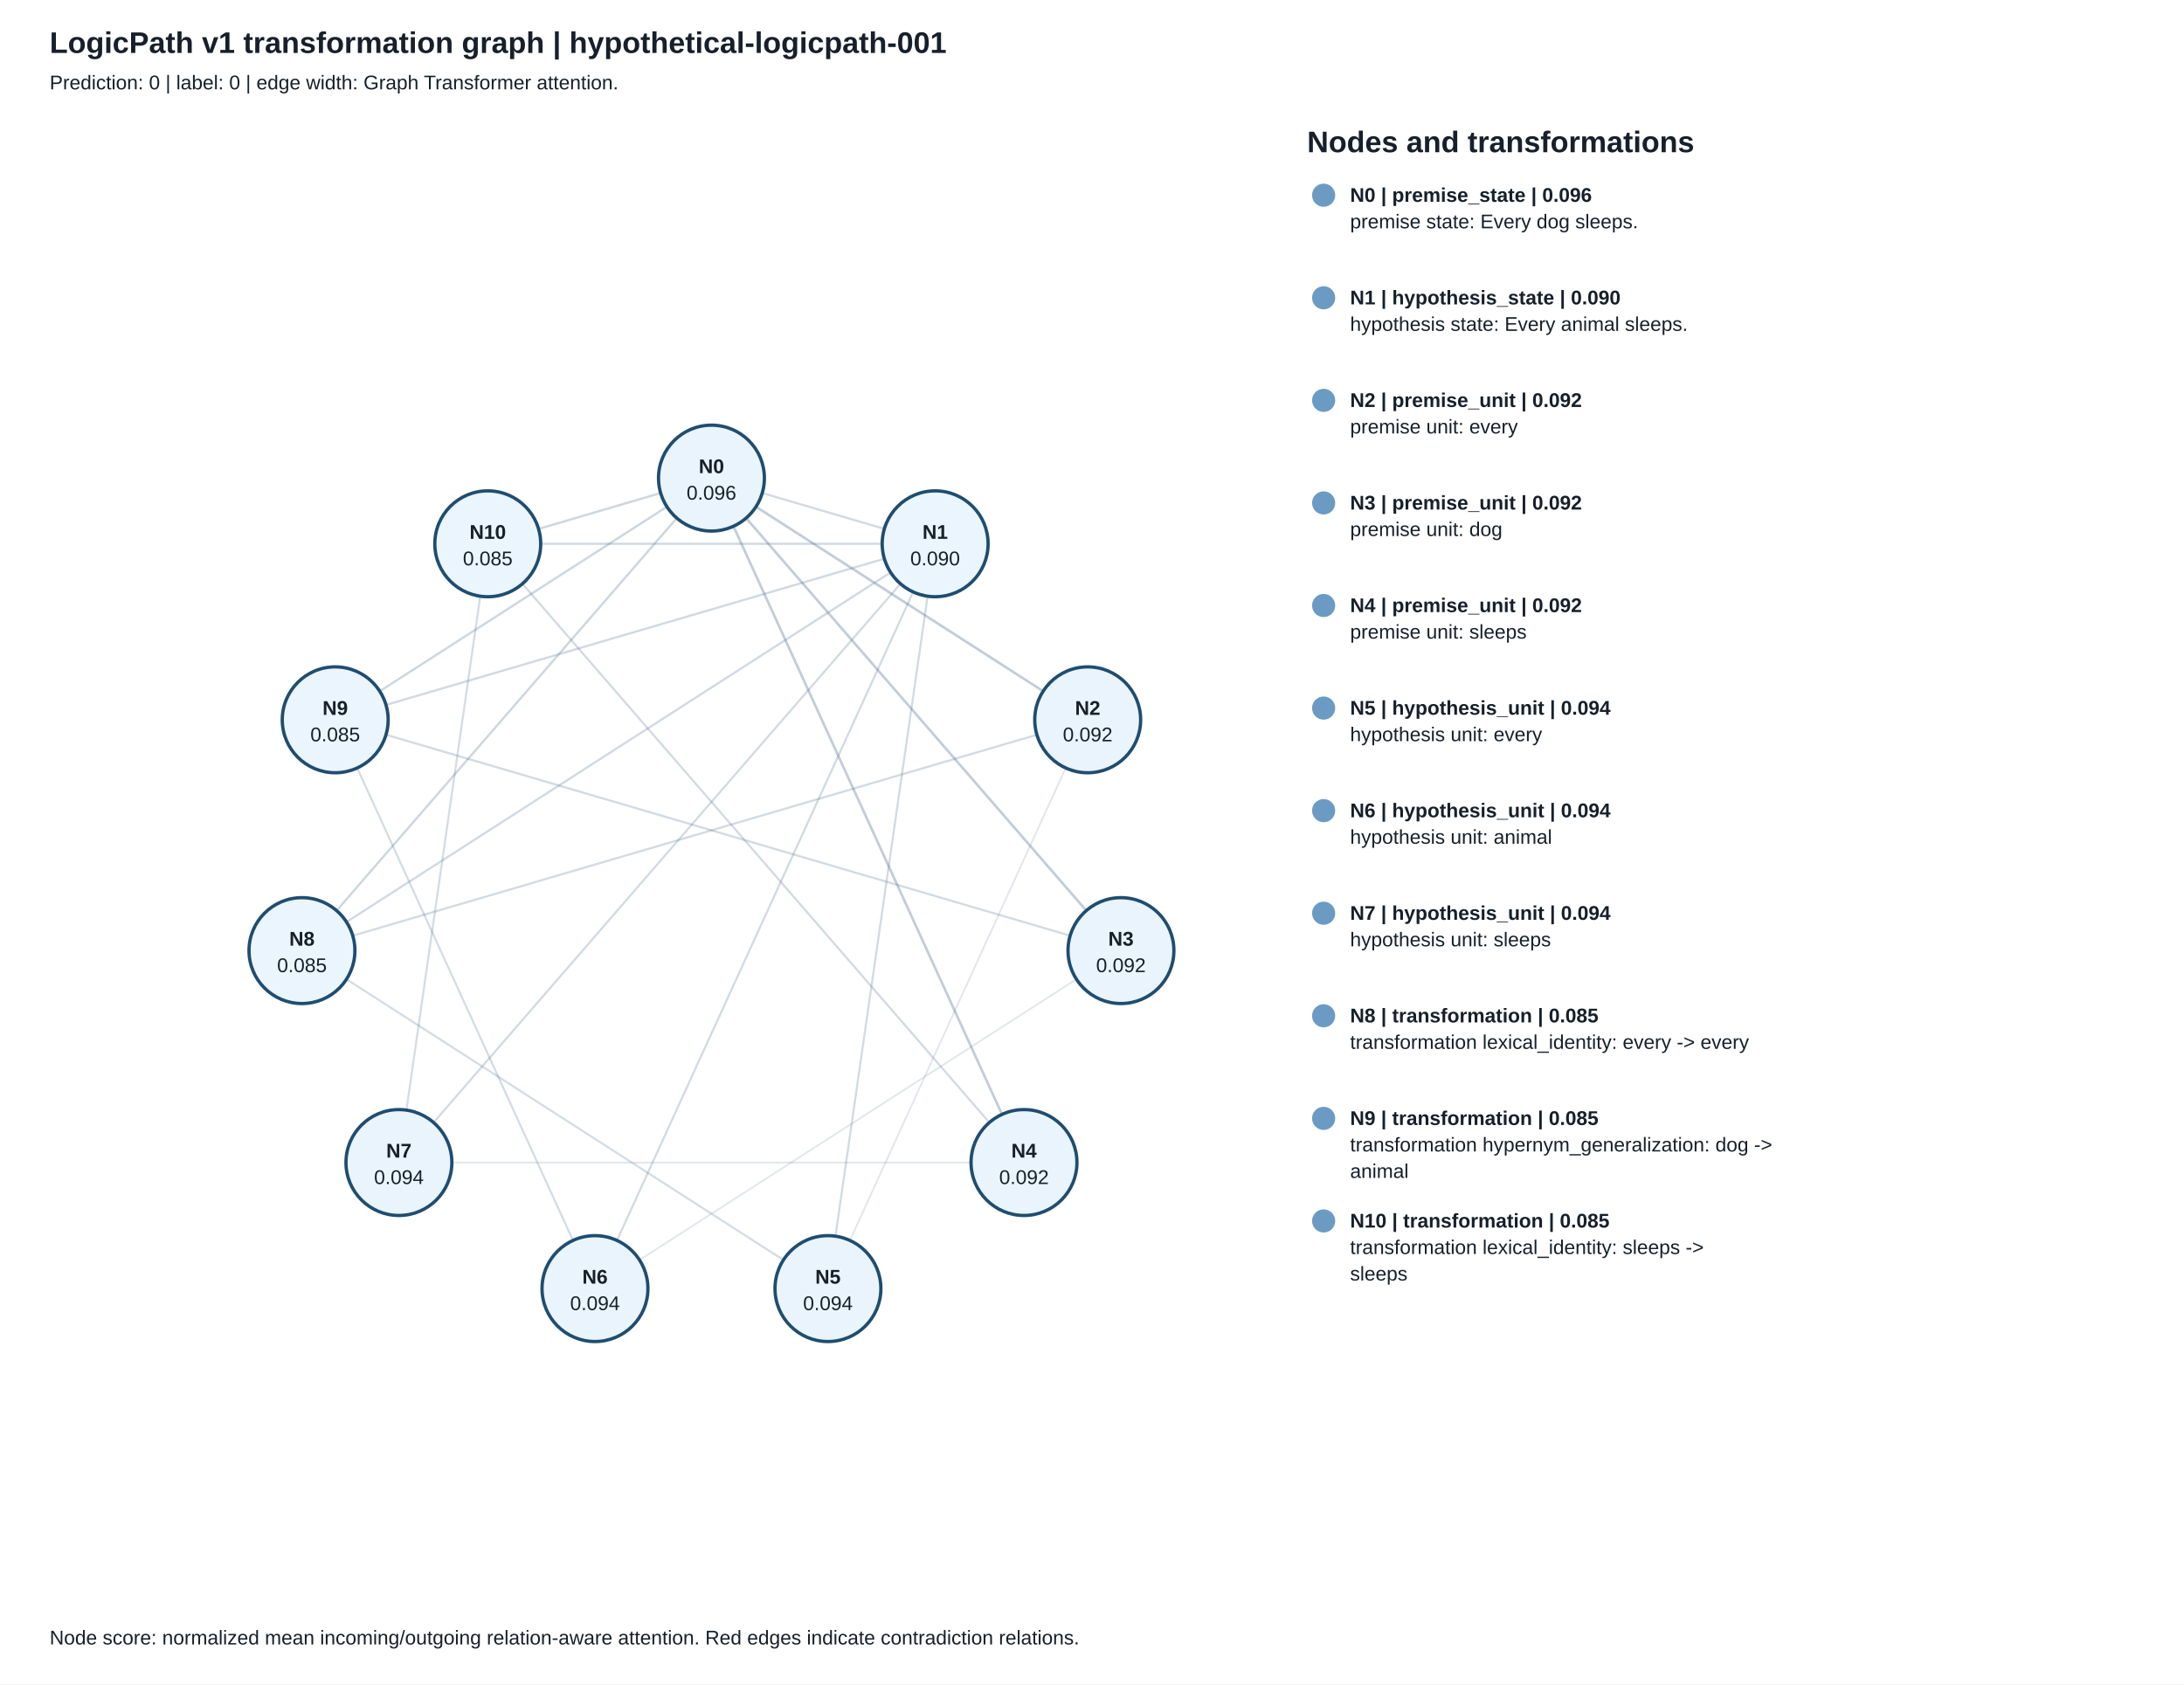
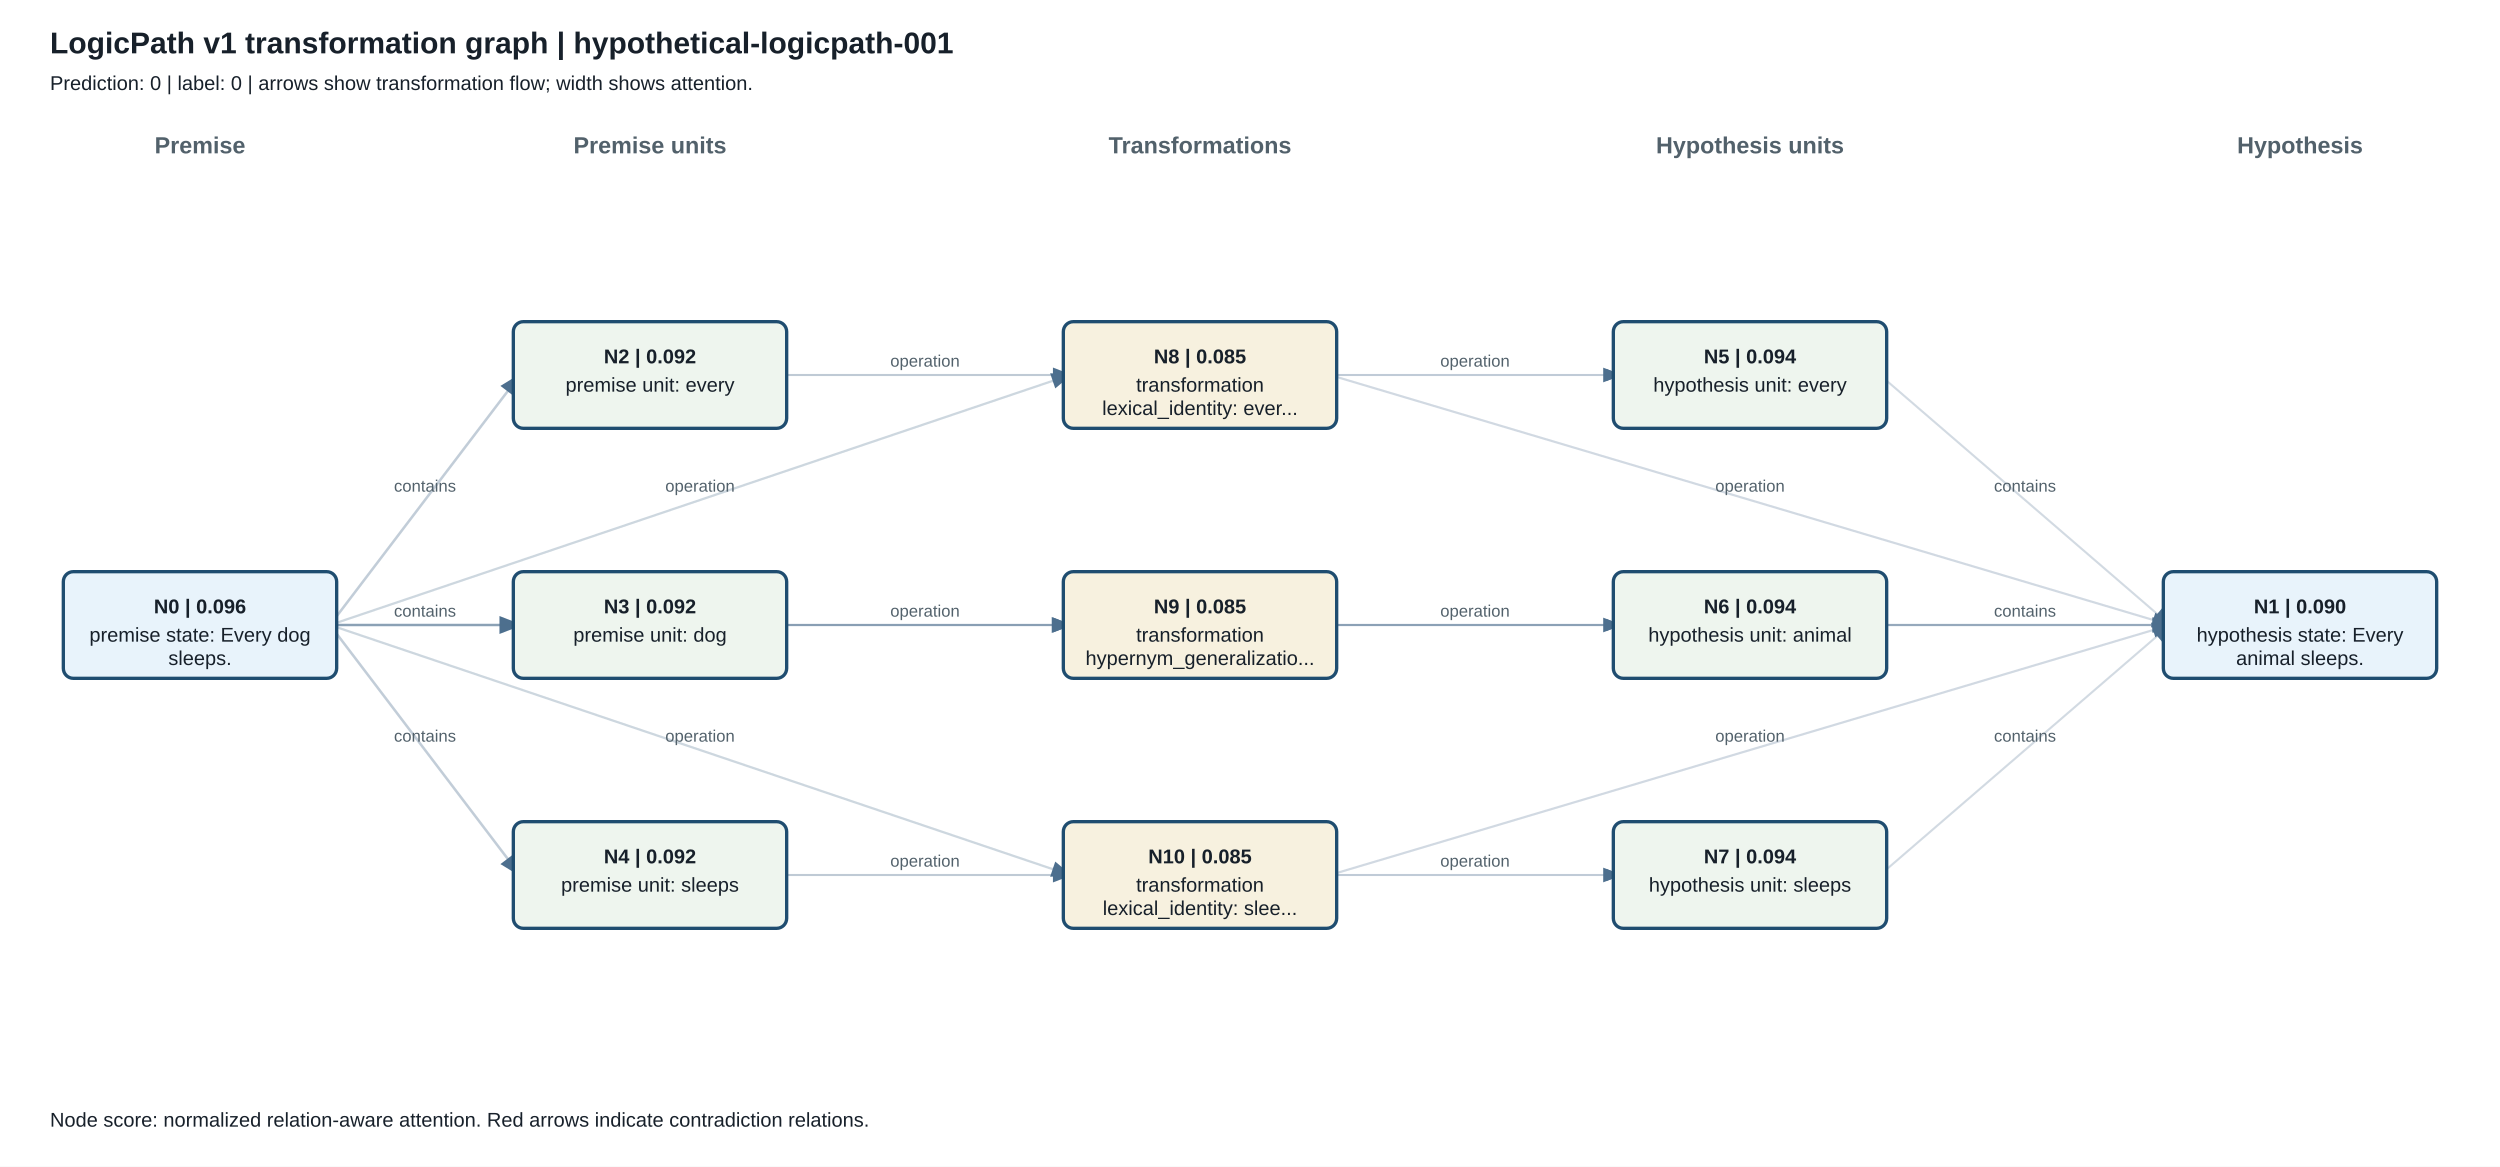
- <svg xmlns="http://www.w3.org/2000/svg" width="1320" height="1018" viewBox="0 0 1320 1018">
-   <style>text{font-family:Arial,sans-serif;fill:#17202a}.small{font-size:12px}.title{font-size:18px;font-weight:bold}.node{font-size:12px;font-weight:bold}</style>
+ <svg xmlns="http://www.w3.org/2000/svg" width="1500" height="700" viewBox="0 0 1500 700">
+   <defs>
+     <marker id="arrow" markerWidth="9" markerHeight="7" refX="8" refY="3.5" orient="auto">
+       <path d="M0,0 L9,3.5 L0,7 z" fill="#4d6f8e" />
+     </marker>
+     <marker id="red-arrow" markerWidth="9" markerHeight="7" refX="8" refY="3.5" orient="auto">
+       <path d="M0,0 L9,3.5 L0,7 z" fill="#a33d3d" />
+     </marker>
+   </defs>
+   <style>text{font-family:Arial,sans-serif;fill:#17202a}.small{font-size:12px}.title{font-size:18px;font-weight:bold}.node{font-size:12px;font-weight:bold}.column{font-size:14px;font-weight:bold;fill:#52616b}.edge-label{font-size:10px;fill:#52616b}</style>
  <rect width="100%" height="100%" fill="#ffffff" />
  <text x="30" y="32" class="title">LogicPath v1 transformation graph | hypothetical-logicpath-001</text>
-   <text x="30" y="54" class="small">Prediction: 0 | label: 0 | edge width: Graph Transformer attention.</text>
-   <line x1="430.0" y1="289.0" x2="565.2" y2="328.7" stroke="#4d6f8e" stroke-width="1.29" stroke-opacity="0.26" />
-   <line x1="430.0" y1="289.0" x2="657.4" y2="435.1" stroke="#4d6f8e" stroke-width="1.54" stroke-opacity="0.34" />
-   <line x1="430.0" y1="289.0" x2="677.5" y2="574.6" stroke="#4d6f8e" stroke-width="1.54" stroke-opacity="0.34" />
-   <line x1="430.0" y1="289.0" x2="618.9" y2="702.7" stroke="#4d6f8e" stroke-width="1.54" stroke-opacity="0.34" />
-   <line x1="430.0" y1="289.0" x2="182.5" y2="574.6" stroke="#4d6f8e" stroke-width="1.37" stroke-opacity="0.28" />
-   <line x1="430.0" y1="289.0" x2="202.6" y2="435.1" stroke="#4d6f8e" stroke-width="1.37" stroke-opacity="0.28" />
-   <line x1="430.0" y1="289.0" x2="294.8" y2="328.7" stroke="#4d6f8e" stroke-width="1.37" stroke-opacity="0.28" />
-   <line x1="565.2" y1="328.7" x2="500.4" y2="778.9" stroke="#4d6f8e" stroke-width="1.27" stroke-opacity="0.25" />
-   <line x1="565.2" y1="328.7" x2="359.6" y2="778.9" stroke="#4d6f8e" stroke-width="1.27" stroke-opacity="0.25" />
-   <line x1="565.2" y1="328.7" x2="241.1" y2="702.7" stroke="#4d6f8e" stroke-width="1.27" stroke-opacity="0.25" />
-   <line x1="565.2" y1="328.7" x2="182.5" y2="574.6" stroke="#4d6f8e" stroke-width="1.32" stroke-opacity="0.26" />
-   <line x1="565.2" y1="328.7" x2="202.6" y2="435.1" stroke="#4d6f8e" stroke-width="1.32" stroke-opacity="0.26" />
-   <line x1="565.2" y1="328.7" x2="294.8" y2="328.7" stroke="#4d6f8e" stroke-width="1.32" stroke-opacity="0.26" />
-   <line x1="657.4" y1="435.1" x2="500.4" y2="778.9" stroke="#4d6f8e" stroke-width="1.06" stroke-opacity="0.17" />
-   <line x1="657.4" y1="435.1" x2="182.5" y2="574.6" stroke="#4d6f8e" stroke-width="1.28" stroke-opacity="0.25" />
-   <line x1="677.5" y1="574.6" x2="359.6" y2="778.9" stroke="#4d6f8e" stroke-width="1.06" stroke-opacity="0.17" />
-   <line x1="677.5" y1="574.6" x2="202.6" y2="435.1" stroke="#4d6f8e" stroke-width="1.28" stroke-opacity="0.25" />
-   <line x1="618.9" y1="702.7" x2="241.1" y2="702.7" stroke="#4d6f8e" stroke-width="1.06" stroke-opacity="0.17" />
-   <line x1="618.9" y1="702.7" x2="294.8" y2="328.7" stroke="#4d6f8e" stroke-width="1.28" stroke-opacity="0.25" />
-   <line x1="500.4" y1="778.9" x2="182.5" y2="574.6" stroke="#4d6f8e" stroke-width="1.26" stroke-opacity="0.24" />
-   <line x1="359.6" y1="778.9" x2="202.6" y2="435.1" stroke="#4d6f8e" stroke-width="1.26" stroke-opacity="0.24" />
-   <line x1="241.1" y1="702.7" x2="294.8" y2="328.7" stroke="#4d6f8e" stroke-width="1.26" stroke-opacity="0.24" />
-   <circle cx="430.0" cy="289.0" r="32" fill="rgb(233,244,253)" stroke="#1f4d70" stroke-width="2" />
-   <text x="430.0" y="286.0" text-anchor="middle" class="node">N0</text>
-   <text x="430.0" y="302.0" text-anchor="middle" class="small">0.096</text>
-   <circle cx="565.2" cy="328.7" r="32" fill="rgb(234,245,253)" stroke="#1f4d70" stroke-width="2" />
-   <text x="565.2" y="325.7" text-anchor="middle" class="node">N1</text>
-   <text x="565.2" y="341.7" text-anchor="middle" class="small">0.090</text>
-   <circle cx="657.4" cy="435.1" r="32" fill="rgb(233,244,253)" stroke="#1f4d70" stroke-width="2" />
-   <text x="657.4" y="432.1" text-anchor="middle" class="node">N2</text>
-   <text x="657.4" y="448.1" text-anchor="middle" class="small">0.092</text>
-   <circle cx="677.5" cy="574.6" r="32" fill="rgb(233,244,253)" stroke="#1f4d70" stroke-width="2" />
-   <text x="677.5" y="571.6" text-anchor="middle" class="node">N3</text>
-   <text x="677.5" y="587.6" text-anchor="middle" class="small">0.092</text>
-   <circle cx="618.9" cy="702.7" r="32" fill="rgb(233,244,253)" stroke="#1f4d70" stroke-width="2" />
-   <text x="618.9" y="699.7" text-anchor="middle" class="node">N4</text>
-   <text x="618.9" y="715.7" text-anchor="middle" class="small">0.092</text>
-   <circle cx="500.4" cy="778.9" r="32" fill="rgb(233,244,253)" stroke="#1f4d70" stroke-width="2" />
-   <text x="500.4" y="775.9" text-anchor="middle" class="node">N5</text>
-   <text x="500.4" y="791.9" text-anchor="middle" class="small">0.094</text>
-   <circle cx="359.6" cy="778.9" r="32" fill="rgb(233,244,253)" stroke="#1f4d70" stroke-width="2" />
-   <text x="359.6" y="775.9" text-anchor="middle" class="node">N6</text>
-   <text x="359.6" y="791.9" text-anchor="middle" class="small">0.094</text>
-   <circle cx="241.1" cy="702.7" r="32" fill="rgb(233,244,253)" stroke="#1f4d70" stroke-width="2" />
-   <text x="241.1" y="699.7" text-anchor="middle" class="node">N7</text>
-   <text x="241.1" y="715.7" text-anchor="middle" class="small">0.094</text>
-   <circle cx="182.5" cy="574.6" r="32" fill="rgb(234,245,253)" stroke="#1f4d70" stroke-width="2" />
-   <text x="182.5" y="571.6" text-anchor="middle" class="node">N8</text>
-   <text x="182.5" y="587.6" text-anchor="middle" class="small">0.085</text>
-   <circle cx="202.6" cy="435.1" r="32" fill="rgb(234,245,253)" stroke="#1f4d70" stroke-width="2" />
-   <text x="202.6" y="432.1" text-anchor="middle" class="node">N9</text>
-   <text x="202.6" y="448.1" text-anchor="middle" class="small">0.085</text>
-   <circle cx="294.8" cy="328.7" r="32" fill="rgb(234,245,253)" stroke="#1f4d70" stroke-width="2" />
-   <text x="294.8" y="325.7" text-anchor="middle" class="node">N10</text>
-   <text x="294.8" y="341.7" text-anchor="middle" class="small">0.085</text>
-   <text x="790" y="92" class="title">Nodes and transformations</text>
-   <circle cx="800" cy="118" r="7" fill="#6b9bc3" />
-   <text x="816" y="122" class="node">N0 | premise_state | 0.096</text>
-   <text x="816" y="138" class="small">premise state: Every dog sleeps.</text>
-   <circle cx="800" cy="180" r="7" fill="#6b9bc3" />
-   <text x="816" y="184" class="node">N1 | hypothesis_state | 0.090</text>
-   <text x="816" y="200" class="small">hypothesis state: Every animal sleeps.</text>
-   <circle cx="800" cy="242" r="7" fill="#6b9bc3" />
-   <text x="816" y="246" class="node">N2 | premise_unit | 0.092</text>
-   <text x="816" y="262" class="small">premise unit: every</text>
-   <circle cx="800" cy="304" r="7" fill="#6b9bc3" />
-   <text x="816" y="308" class="node">N3 | premise_unit | 0.092</text>
-   <text x="816" y="324" class="small">premise unit: dog</text>
-   <circle cx="800" cy="366" r="7" fill="#6b9bc3" />
-   <text x="816" y="370" class="node">N4 | premise_unit | 0.092</text>
-   <text x="816" y="386" class="small">premise unit: sleeps</text>
-   <circle cx="800" cy="428" r="7" fill="#6b9bc3" />
-   <text x="816" y="432" class="node">N5 | hypothesis_unit | 0.094</text>
-   <text x="816" y="448" class="small">hypothesis unit: every</text>
-   <circle cx="800" cy="490" r="7" fill="#6b9bc3" />
-   <text x="816" y="494" class="node">N6 | hypothesis_unit | 0.094</text>
-   <text x="816" y="510" class="small">hypothesis unit: animal</text>
-   <circle cx="800" cy="552" r="7" fill="#6b9bc3" />
-   <text x="816" y="556" class="node">N7 | hypothesis_unit | 0.094</text>
-   <text x="816" y="572" class="small">hypothesis unit: sleeps</text>
-   <circle cx="800" cy="614" r="7" fill="#6b9bc3" />
-   <text x="816" y="618" class="node">N8 | transformation | 0.085</text>
-   <text x="816" y="634" class="small">transformation lexical_identity: every -&gt; every</text>
-   <circle cx="800" cy="676" r="7" fill="#6b9bc3" />
-   <text x="816" y="680" class="node">N9 | transformation | 0.085</text>
-   <text x="816" y="696" class="small">transformation hypernym_generalization: dog -&gt;</text>
-   <text x="816" y="712" class="small">animal</text>
-   <circle cx="800" cy="738" r="7" fill="#6b9bc3" />
-   <text x="816" y="742" class="node">N10 | transformation | 0.085</text>
-   <text x="816" y="758" class="small">transformation lexical_identity: sleeps -&gt;</text>
-   <text x="816" y="774" class="small">sleeps</text>
-   <text x="30" y="994" class="small">Node score: normalized mean incoming/outgoing relation-aware attention. Red edges indicate contradiction relations.</text>
+   <text x="30" y="54" class="small">Prediction: 0 | label: 0 | arrows show transformation flow; width shows attention.</text>
+   <text x="120" y="92" text-anchor="middle" class="column">Premise</text>
+   <text x="390" y="92" text-anchor="middle" class="column">Premise units</text>
+   <text x="720" y="92" text-anchor="middle" class="column">Transformations</text>
+   <text x="1050" y="92" text-anchor="middle" class="column">Hypothesis units</text>
+   <text x="1380" y="92" text-anchor="middle" class="column">Hypothesis</text>
+   <line x1="198.0" y1="375.0" x2="1302.0" y2="375.0" stroke="#4d6f8e" stroke-width="1.29" stroke-opacity="0.26" marker-end="url(#arrow)" />
+   <text x="750.0" y="370.0" text-anchor="middle" class="edge-label">supports</text>
+   <line x1="198.0" y1="375.0" x2="312.0" y2="225.0" stroke="#4d6f8e" stroke-width="1.54" stroke-opacity="0.34" marker-end="url(#arrow)" />
+   <text x="255.0" y="295.0" text-anchor="middle" class="edge-label">contains</text>
+   <line x1="198.0" y1="375.0" x2="312.0" y2="375.0" stroke="#4d6f8e" stroke-width="1.54" stroke-opacity="0.34" marker-end="url(#arrow)" />
+   <text x="255.0" y="370.0" text-anchor="middle" class="edge-label">contains</text>
+   <line x1="198.0" y1="375.0" x2="312.0" y2="525.0" stroke="#4d6f8e" stroke-width="1.54" stroke-opacity="0.34" marker-end="url(#arrow)" />
+   <text x="255.0" y="445.0" text-anchor="middle" class="edge-label">contains</text>
+   <line x1="198.0" y1="375.0" x2="642.0" y2="225.0" stroke="#4d6f8e" stroke-width="1.37" stroke-opacity="0.28" marker-end="url(#arrow)" />
+   <text x="420.0" y="295.0" text-anchor="middle" class="edge-label">operation</text>
+   <line x1="198.0" y1="375.0" x2="642.0" y2="375.0" stroke="#4d6f8e" stroke-width="1.37" stroke-opacity="0.28" marker-end="url(#arrow)" />
+   <text x="420.0" y="370.0" text-anchor="middle" class="edge-label">operation</text>
+   <line x1="198.0" y1="375.0" x2="642.0" y2="525.0" stroke="#4d6f8e" stroke-width="1.37" stroke-opacity="0.28" marker-end="url(#arrow)" />
+   <text x="420.0" y="445.0" text-anchor="middle" class="edge-label">operation</text>
+   <line x1="1128.0" y1="225.0" x2="1302.0" y2="375.0" stroke="#4d6f8e" stroke-width="1.27" stroke-opacity="0.25" marker-end="url(#arrow)" />
+   <text x="1215.0" y="295.0" text-anchor="middle" class="edge-label">contains</text>
+   <line x1="1128.0" y1="375.0" x2="1302.0" y2="375.0" stroke="#4d6f8e" stroke-width="1.27" stroke-opacity="0.25" marker-end="url(#arrow)" />
+   <text x="1215.0" y="370.0" text-anchor="middle" class="edge-label">contains</text>
+   <line x1="1128.0" y1="525.0" x2="1302.0" y2="375.0" stroke="#4d6f8e" stroke-width="1.27" stroke-opacity="0.25" marker-end="url(#arrow)" />
+   <text x="1215.0" y="445.0" text-anchor="middle" class="edge-label">contains</text>
+   <line x1="798.0" y1="225.0" x2="1302.0" y2="375.0" stroke="#4d6f8e" stroke-width="1.32" stroke-opacity="0.26" marker-end="url(#arrow)" />
+   <text x="1050.0" y="295.0" text-anchor="middle" class="edge-label">operation</text>
+   <line x1="798.0" y1="375.0" x2="1302.0" y2="375.0" stroke="#4d6f8e" stroke-width="1.32" stroke-opacity="0.26" marker-end="url(#arrow)" />
+   <text x="1050.0" y="370.0" text-anchor="middle" class="edge-label">operation</text>
+   <line x1="798.0" y1="525.0" x2="1302.0" y2="375.0" stroke="#4d6f8e" stroke-width="1.32" stroke-opacity="0.26" marker-end="url(#arrow)" />
+   <text x="1050.0" y="445.0" text-anchor="middle" class="edge-label">operation</text>
+   <line x1="468.0" y1="225.0" x2="972.0" y2="225.0" stroke="#4d6f8e" stroke-width="1.06" stroke-opacity="0.17" marker-end="url(#arrow)" />
+   <text x="720.0" y="220.0" text-anchor="middle" class="edge-label">lexical_relation</text>
+   <line x1="468.0" y1="225.0" x2="642.0" y2="225.0" stroke="#4d6f8e" stroke-width="1.28" stroke-opacity="0.25" marker-end="url(#arrow)" />
+   <text x="555.0" y="220.0" text-anchor="middle" class="edge-label">operation</text>
+   <line x1="468.0" y1="375.0" x2="972.0" y2="375.0" stroke="#4d6f8e" stroke-width="1.06" stroke-opacity="0.17" marker-end="url(#arrow)" />
+   <text x="720.0" y="370.0" text-anchor="middle" class="edge-label">lexical_relation</text>
+   <line x1="468.0" y1="375.0" x2="642.0" y2="375.0" stroke="#4d6f8e" stroke-width="1.28" stroke-opacity="0.25" marker-end="url(#arrow)" />
+   <text x="555.0" y="370.0" text-anchor="middle" class="edge-label">operation</text>
+   <line x1="468.0" y1="525.0" x2="972.0" y2="525.0" stroke="#4d6f8e" stroke-width="1.06" stroke-opacity="0.17" marker-end="url(#arrow)" />
+   <text x="720.0" y="520.0" text-anchor="middle" class="edge-label">lexical_relation</text>
+   <line x1="468.0" y1="525.0" x2="642.0" y2="525.0" stroke="#4d6f8e" stroke-width="1.28" stroke-opacity="0.25" marker-end="url(#arrow)" />
+   <text x="555.0" y="520.0" text-anchor="middle" class="edge-label">operation</text>
+   <line x1="798.0" y1="225.0" x2="972.0" y2="225.0" stroke="#4d6f8e" stroke-width="1.26" stroke-opacity="0.24" marker-end="url(#arrow)" />
+   <text x="885.0" y="220.0" text-anchor="middle" class="edge-label">operation</text>
+   <line x1="798.0" y1="375.0" x2="972.0" y2="375.0" stroke="#4d6f8e" stroke-width="1.26" stroke-opacity="0.24" marker-end="url(#arrow)" />
+   <text x="885.0" y="370.0" text-anchor="middle" class="edge-label">operation</text>
+   <line x1="798.0" y1="525.0" x2="972.0" y2="525.0" stroke="#4d6f8e" stroke-width="1.26" stroke-opacity="0.24" marker-end="url(#arrow)" />
+   <text x="885.0" y="520.0" text-anchor="middle" class="edge-label">operation</text>
+   <rect x="38.0" y="343.0" width="164" height="64" rx="6" fill="#e8f3fb" stroke="#1f4d70" stroke-width="2" />
+   <text x="120.0" y="368.0" text-anchor="middle" class="node">N0 | 0.096</text>
+   <text x="120.0" y="385.0" text-anchor="middle" class="small">premise state: Every dog</text>
+   <text x="120.0" y="399.0" text-anchor="middle" class="small">sleeps.</text>
+   <rect x="1298.0" y="343.0" width="164" height="64" rx="6" fill="#e8f3fb" stroke="#1f4d70" stroke-width="2" />
+   <text x="1380.0" y="368.0" text-anchor="middle" class="node">N1 | 0.090</text>
+   <text x="1380.0" y="385.0" text-anchor="middle" class="small">hypothesis state: Every</text>
+   <text x="1380.0" y="399.0" text-anchor="middle" class="small">animal sleeps.</text>
+   <rect x="308.0" y="193.0" width="164" height="64" rx="6" fill="#eef5ee" stroke="#1f4d70" stroke-width="2" />
+   <text x="390.0" y="218.0" text-anchor="middle" class="node">N2 | 0.092</text>
+   <text x="390.0" y="235.0" text-anchor="middle" class="small">premise unit: every</text>
+   <rect x="308.0" y="343.0" width="164" height="64" rx="6" fill="#eef5ee" stroke="#1f4d70" stroke-width="2" />
+   <text x="390.0" y="368.0" text-anchor="middle" class="node">N3 | 0.092</text>
+   <text x="390.0" y="385.0" text-anchor="middle" class="small">premise unit: dog</text>
+   <rect x="308.0" y="493.0" width="164" height="64" rx="6" fill="#eef5ee" stroke="#1f4d70" stroke-width="2" />
+   <text x="390.0" y="518.0" text-anchor="middle" class="node">N4 | 0.092</text>
+   <text x="390.0" y="535.0" text-anchor="middle" class="small">premise unit: sleeps</text>
+   <rect x="968.0" y="193.0" width="164" height="64" rx="6" fill="#eef5ee" stroke="#1f4d70" stroke-width="2" />
+   <text x="1050.0" y="218.0" text-anchor="middle" class="node">N5 | 0.094</text>
+   <text x="1050.0" y="235.0" text-anchor="middle" class="small">hypothesis unit: every</text>
+   <rect x="968.0" y="343.0" width="164" height="64" rx="6" fill="#eef5ee" stroke="#1f4d70" stroke-width="2" />
+   <text x="1050.0" y="368.0" text-anchor="middle" class="node">N6 | 0.094</text>
+   <text x="1050.0" y="385.0" text-anchor="middle" class="small">hypothesis unit: animal</text>
+   <rect x="968.0" y="493.0" width="164" height="64" rx="6" fill="#eef5ee" stroke="#1f4d70" stroke-width="2" />
+   <text x="1050.0" y="518.0" text-anchor="middle" class="node">N7 | 0.094</text>
+   <text x="1050.0" y="535.0" text-anchor="middle" class="small">hypothesis unit: sleeps</text>
+   <rect x="638.0" y="193.0" width="164" height="64" rx="6" fill="#f7f1df" stroke="#1f4d70" stroke-width="2" />
+   <text x="720.0" y="218.0" text-anchor="middle" class="node">N8 | 0.085</text>
+   <text x="720.0" y="235.0" text-anchor="middle" class="small">transformation</text>
+   <text x="720.0" y="249.0" text-anchor="middle" class="small">lexical_identity: ever...</text>
+   <rect x="638.0" y="343.0" width="164" height="64" rx="6" fill="#f7f1df" stroke="#1f4d70" stroke-width="2" />
+   <text x="720.0" y="368.0" text-anchor="middle" class="node">N9 | 0.085</text>
+   <text x="720.0" y="385.0" text-anchor="middle" class="small">transformation</text>
+   <text x="720.0" y="399.0" text-anchor="middle" class="small">hypernym_generalizatio...</text>
+   <rect x="638.0" y="493.0" width="164" height="64" rx="6" fill="#f7f1df" stroke="#1f4d70" stroke-width="2" />
+   <text x="720.0" y="518.0" text-anchor="middle" class="node">N10 | 0.085</text>
+   <text x="720.0" y="535.0" text-anchor="middle" class="small">transformation</text>
+   <text x="720.0" y="549.0" text-anchor="middle" class="small">lexical_identity: slee...</text>
+   <text x="30" y="676" class="small">Node score: normalized relation-aware attention. Red arrows indicate contradiction relations.</text>
</svg>
